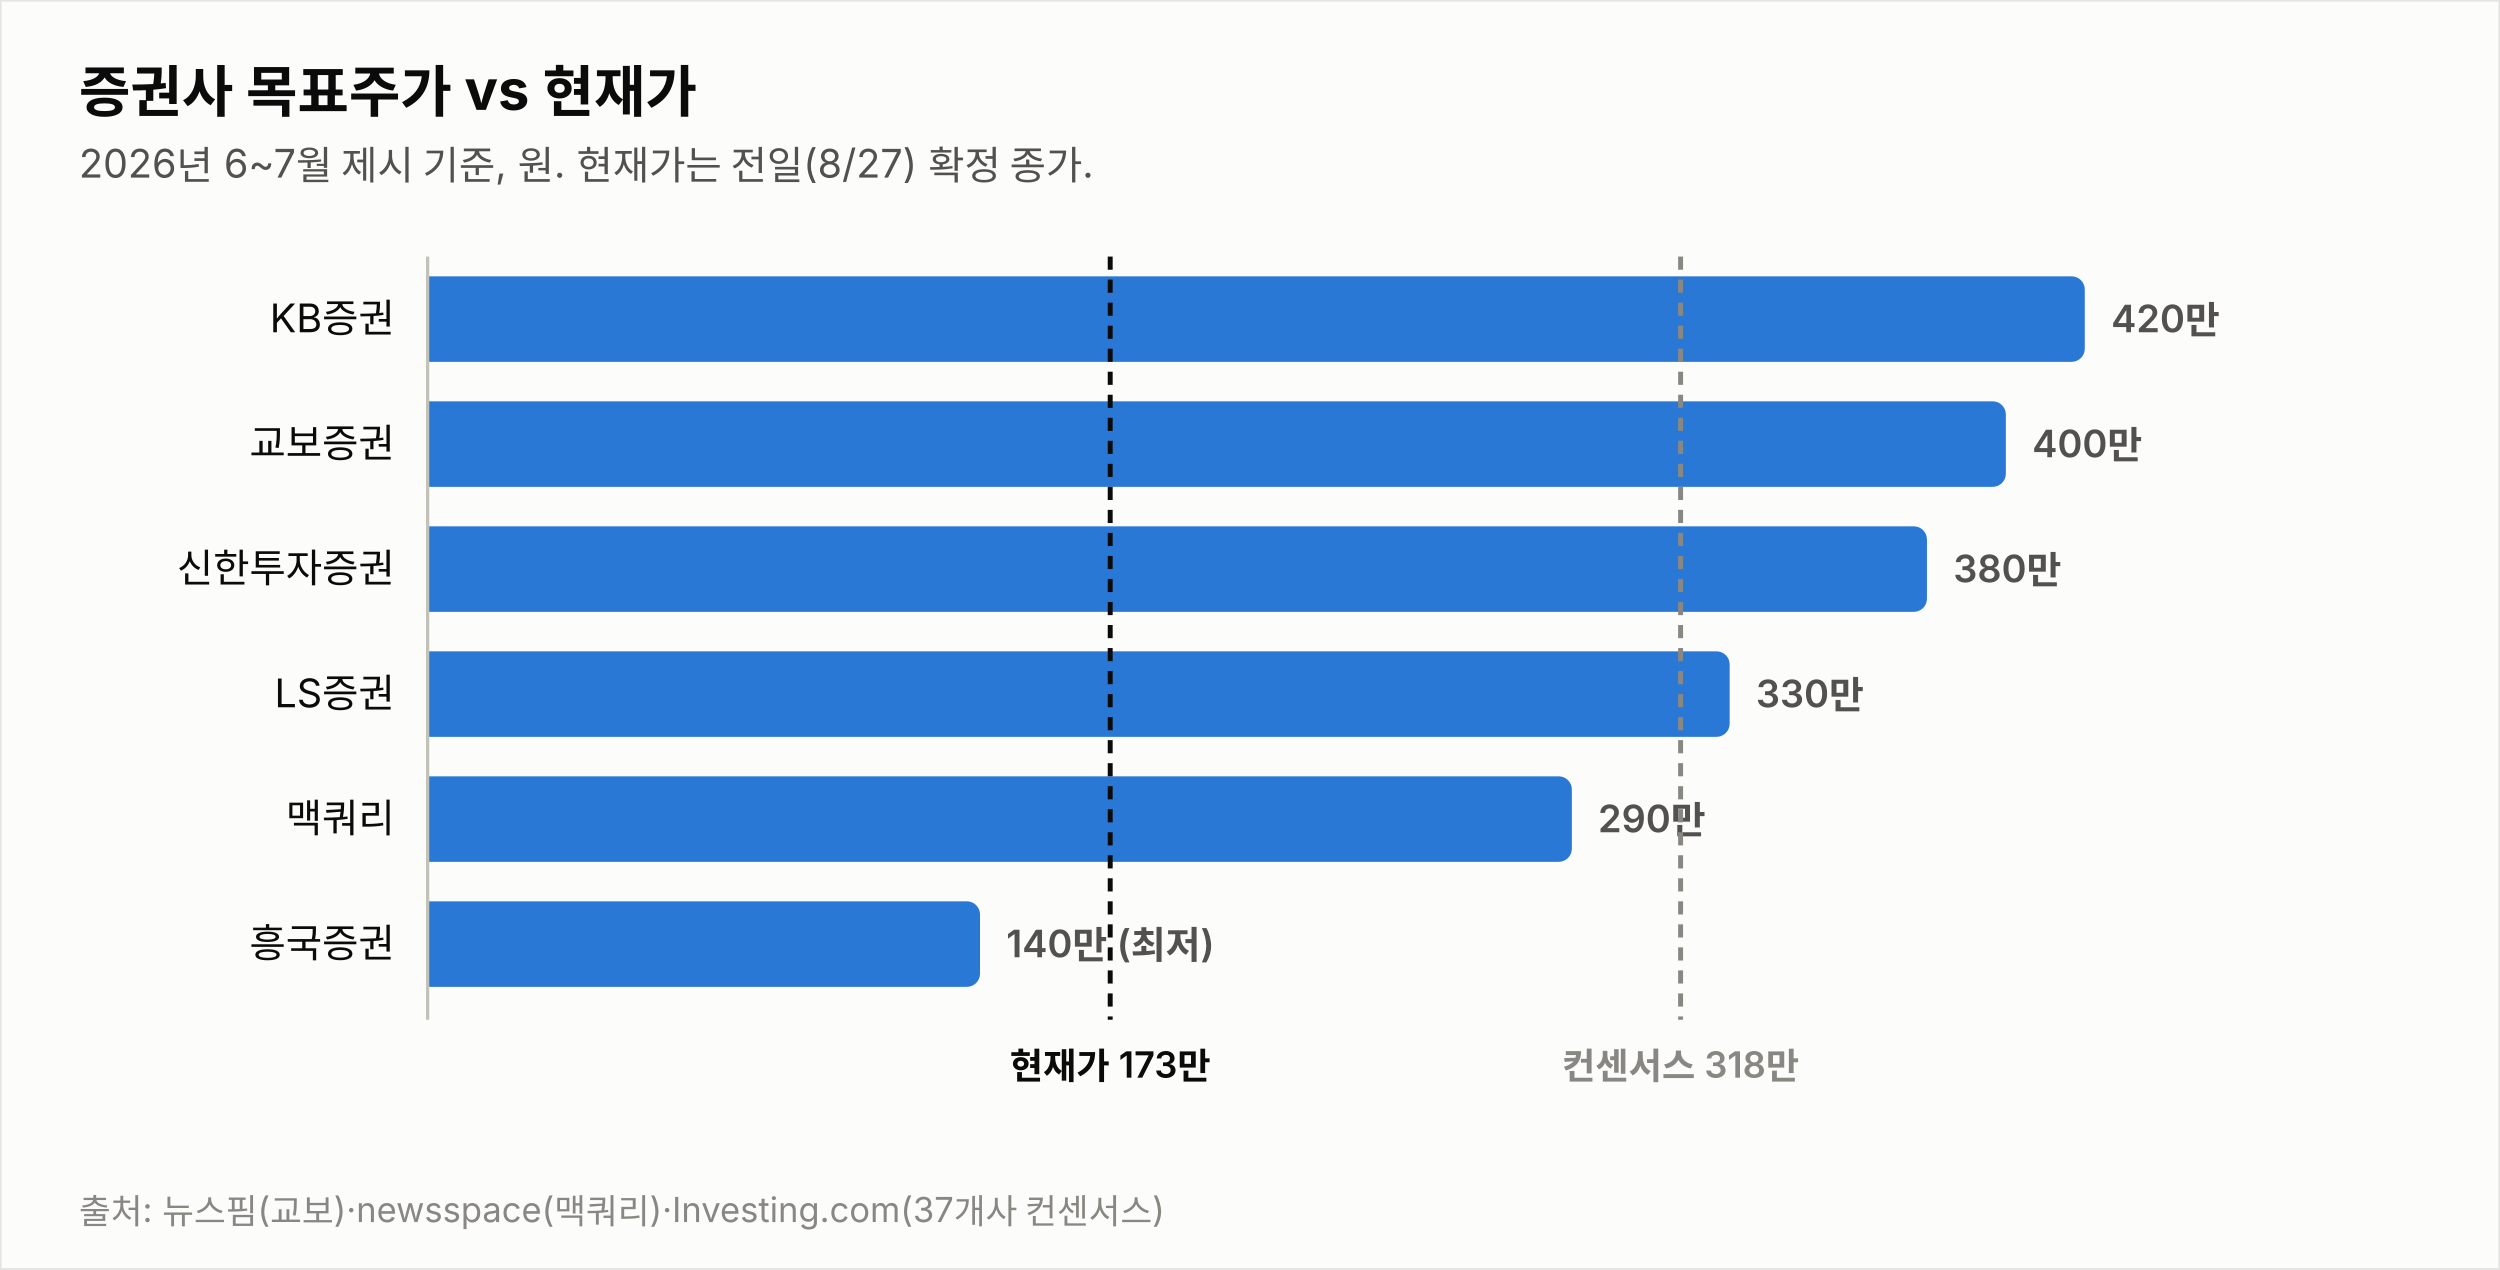
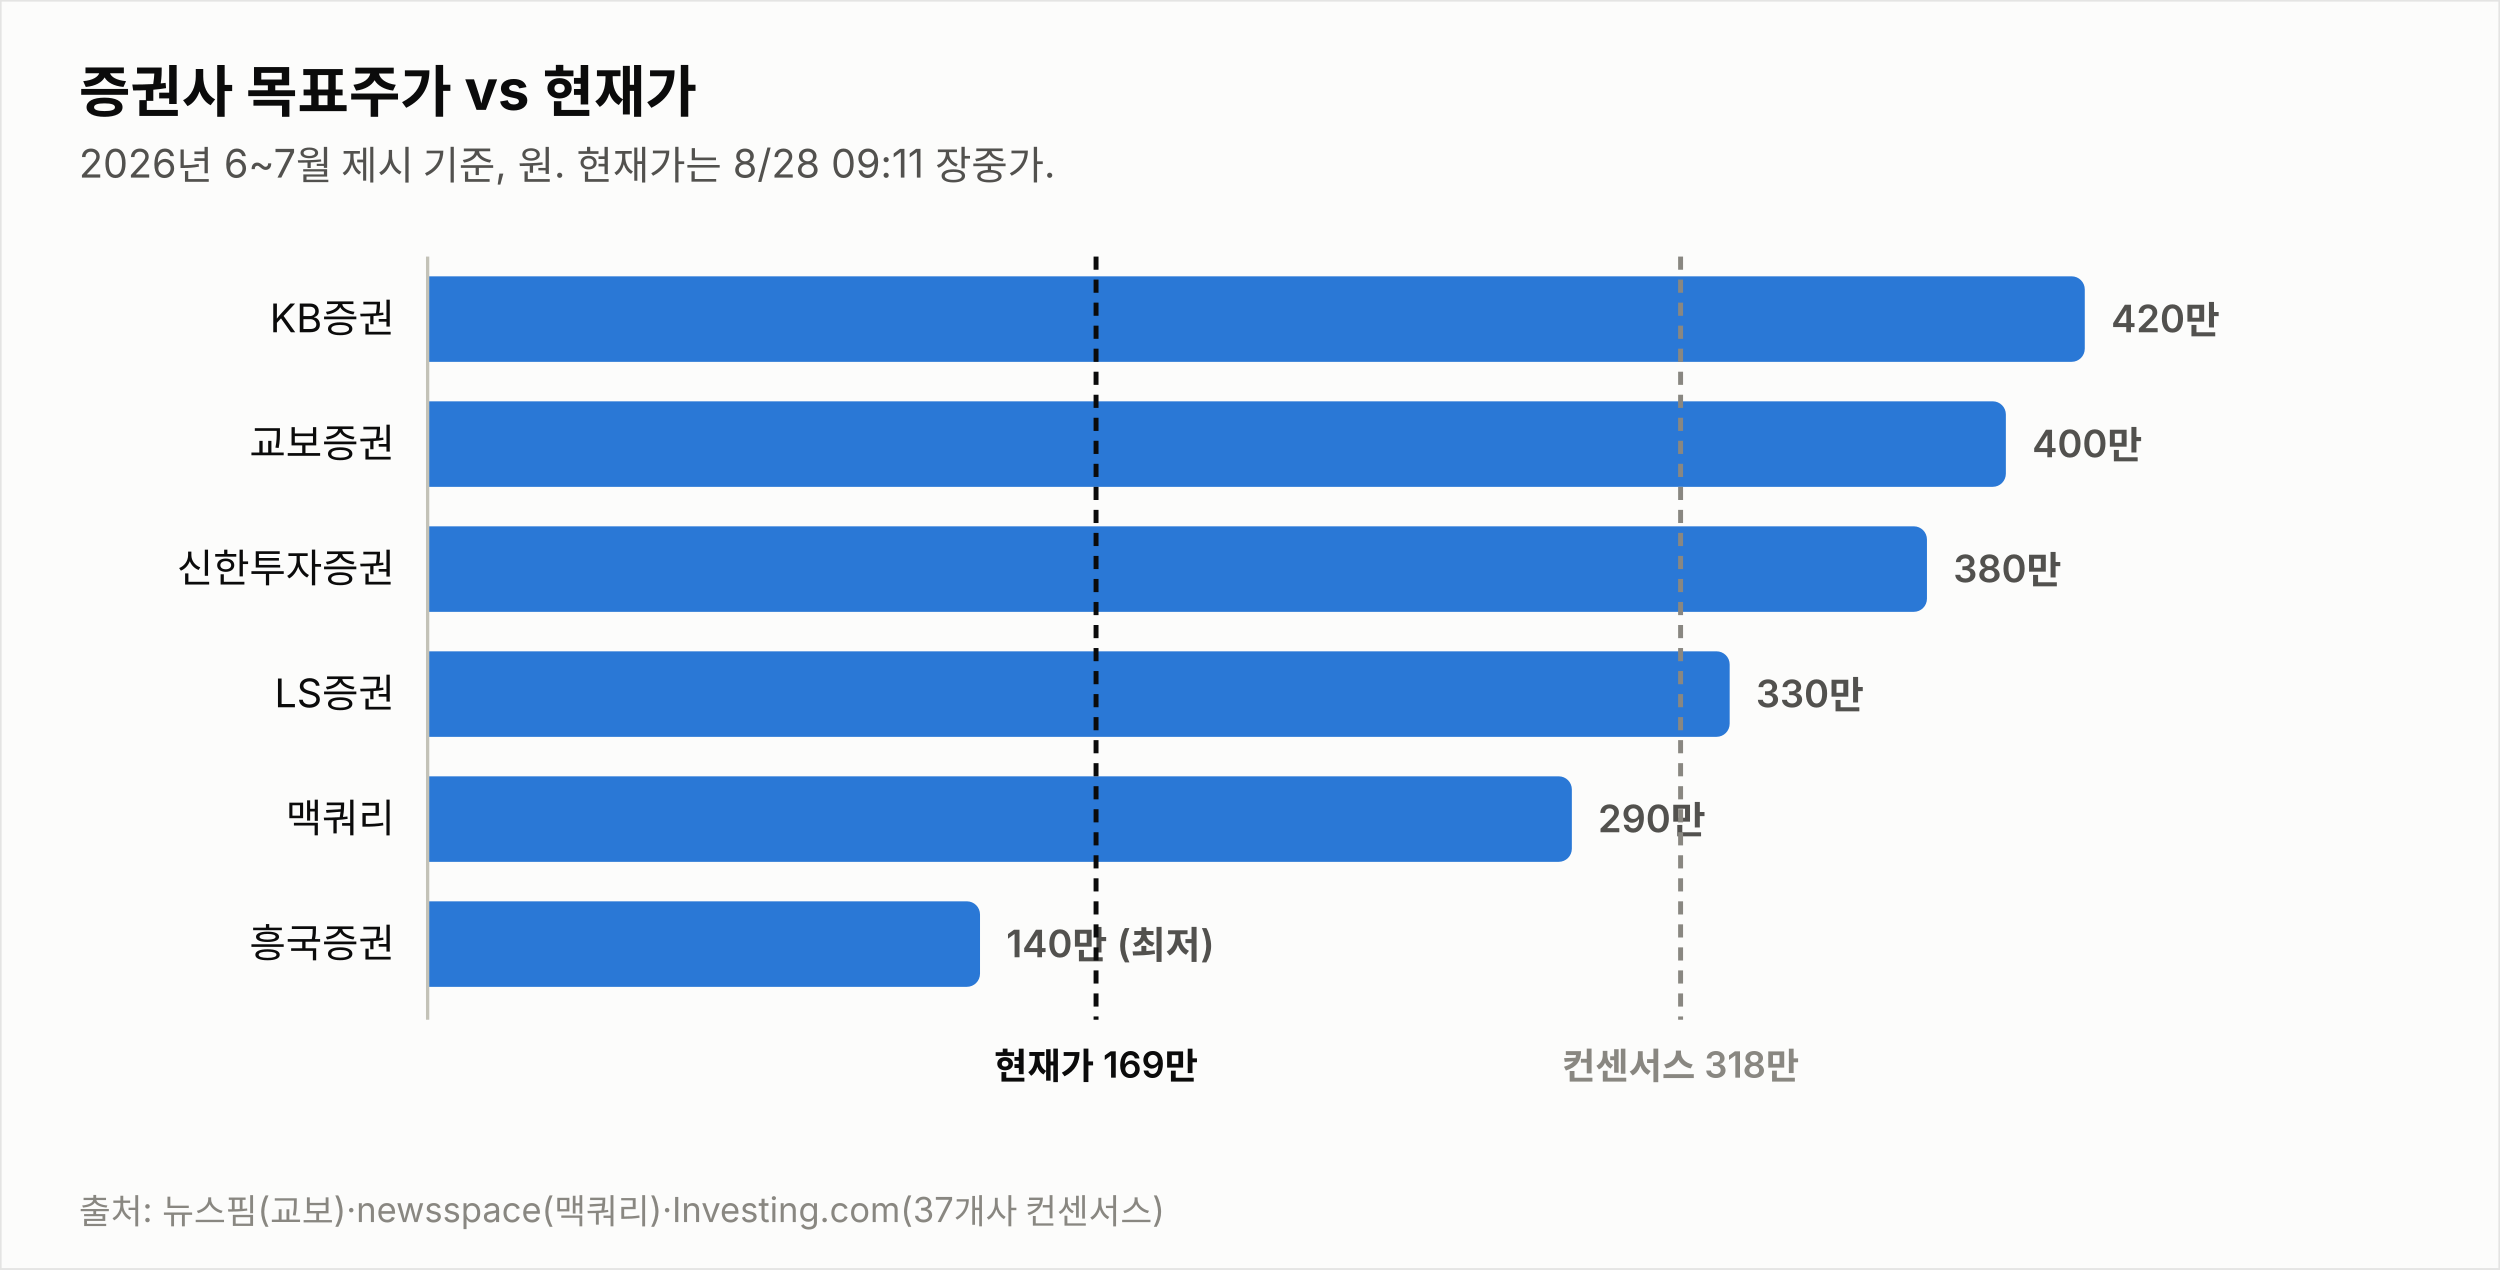
<svg xmlns="http://www.w3.org/2000/svg" width="760" height="386" viewBox="0 0 760 386" font-family="system-ui,-apple-system,&quot;Segoe UI&quot;,&quot;Malgun Gothic&quot;,&quot;Apple SD Gothic Neo&quot;,sans-serif">
  <rect width="760" height="386" fill="#fcfcfb" stroke="rgba(11,11,11,0.10)" />
  <text x="24" y="34" font-size="17" font-weight="700" fill="#0b0b0b">증권사 목표주가 vs 현재가</text>
-   <text x="24" y="54" font-size="12" fill="#52514e">2026년 6~7월 제시 기준, 원. 현재가는 전일(8/27) 확정 종가.</text>
+   <text x="24" y="54" font-size="12" fill="#52514e">2026년 6~7월 제시 기준, 원. 현재가는 8/28 09:11 장중가.</text>
  <text x="120" y="101.0" font-size="12" fill="#0b0b0b" text-anchor="end">KB증권</text>
  <path d="M130,84 h499.774 a4,4 0 0 1 4,4 v18 a4,4 0 0 1 -4,4 h-499.774 z" fill="#2a78d6" opacity="1.0" />
  <text x="641.8" y="101.0" font-size="11.5" font-weight="600" fill="#52514e" style="font-variant-numeric:tabular-nums">420만</text>
  <text x="120" y="139.0" font-size="12" fill="#0b0b0b" text-anchor="end">교보증권</text>
  <path d="M130,122 h475.784 a4,4 0 0 1 4,4 v18 a4,4 0 0 1 -4,4 h-475.784 z" fill="#2a78d6" opacity="1.0" />
  <text x="617.8" y="139.0" font-size="11.5" font-weight="600" fill="#52514e" style="font-variant-numeric:tabular-nums">400만</text>
  <text x="120" y="177.0" font-size="12" fill="#0b0b0b" text-anchor="end">신한투자증권</text>
  <path d="M130,160 h451.795 a4,4 0 0 1 4,4 v18 a4,4 0 0 1 -4,4 h-451.795 z" fill="#2a78d6" opacity="1.0" />
  <text x="593.8" y="177.0" font-size="11.5" font-weight="600" fill="#52514e" style="font-variant-numeric:tabular-nums">380만</text>
  <text x="120" y="215.0" font-size="12" fill="#0b0b0b" text-anchor="end">LS증권</text>
  <path d="M130,198 h391.822 a4,4 0 0 1 4,4 v18 a4,4 0 0 1 -4,4 h-391.822 z" fill="#2a78d6" opacity="1.0" />
  <text x="533.8" y="215.0" font-size="11.5" font-weight="600" fill="#52514e" style="font-variant-numeric:tabular-nums">330만</text>
  <text x="120" y="253.0" font-size="12" fill="#0b0b0b" text-anchor="end">맥쿼리</text>
  <path d="M130,236 h343.844 a4,4 0 0 1 4,4 v18 a4,4 0 0 1 -4,4 h-343.844 z" fill="#2a78d6" opacity="1.0" />
  <text x="485.8" y="253.0" font-size="11.5" font-weight="600" fill="#52514e" style="font-variant-numeric:tabular-nums">290만</text>
  <text x="120" y="291.0" font-size="12" fill="#0b0b0b" text-anchor="end">흥국증권</text>
  <path d="M130,274 h163.925 a4,4 0 0 1 4,4 v18 a4,4 0 0 1 -4,4 h-163.925 z" fill="#2a78d6" opacity="1.0" />
  <text x="305.9" y="291.0" font-size="11.5" font-weight="600" fill="#52514e" style="font-variant-numeric:tabular-nums">140만 (최저)</text>
  <line x1="130" y1="78" x2="130" y2="310" stroke="#c3c2b7" stroke-width="1" />
-   <line x1="337.5" y1="78" x2="337.5" y2="310" stroke="#0b0b0b" stroke-width="1.5" stroke-dasharray="4 3" />
-   <text x="337.5" y="328" font-size="11" font-weight="600" fill="#0b0b0b" text-anchor="middle">현재가 173만</text>
+   <line x1="333.2" y1="78" x2="333.2" y2="310" stroke="#0b0b0b" stroke-width="1.5" stroke-dasharray="4 3" />
+   <text x="333.2" y="328" font-size="11" font-weight="600" fill="#0b0b0b" text-anchor="middle">현재가 169만</text>
  <line x1="510.9" y1="78" x2="510.9" y2="310" stroke="#898781" stroke-width="1.5" stroke-dasharray="4 3" />
  <text x="510.9" y="328" font-size="11" font-weight="600" fill="#898781" text-anchor="middle">컨센서스 318만</text>
  <text x="24" y="372" font-size="10.5" fill="#898781">출처: 뉴스핌(교보)·newsspace(맥쿼리)·Investing.com(37개사 컨센서스)</text>
</svg>
